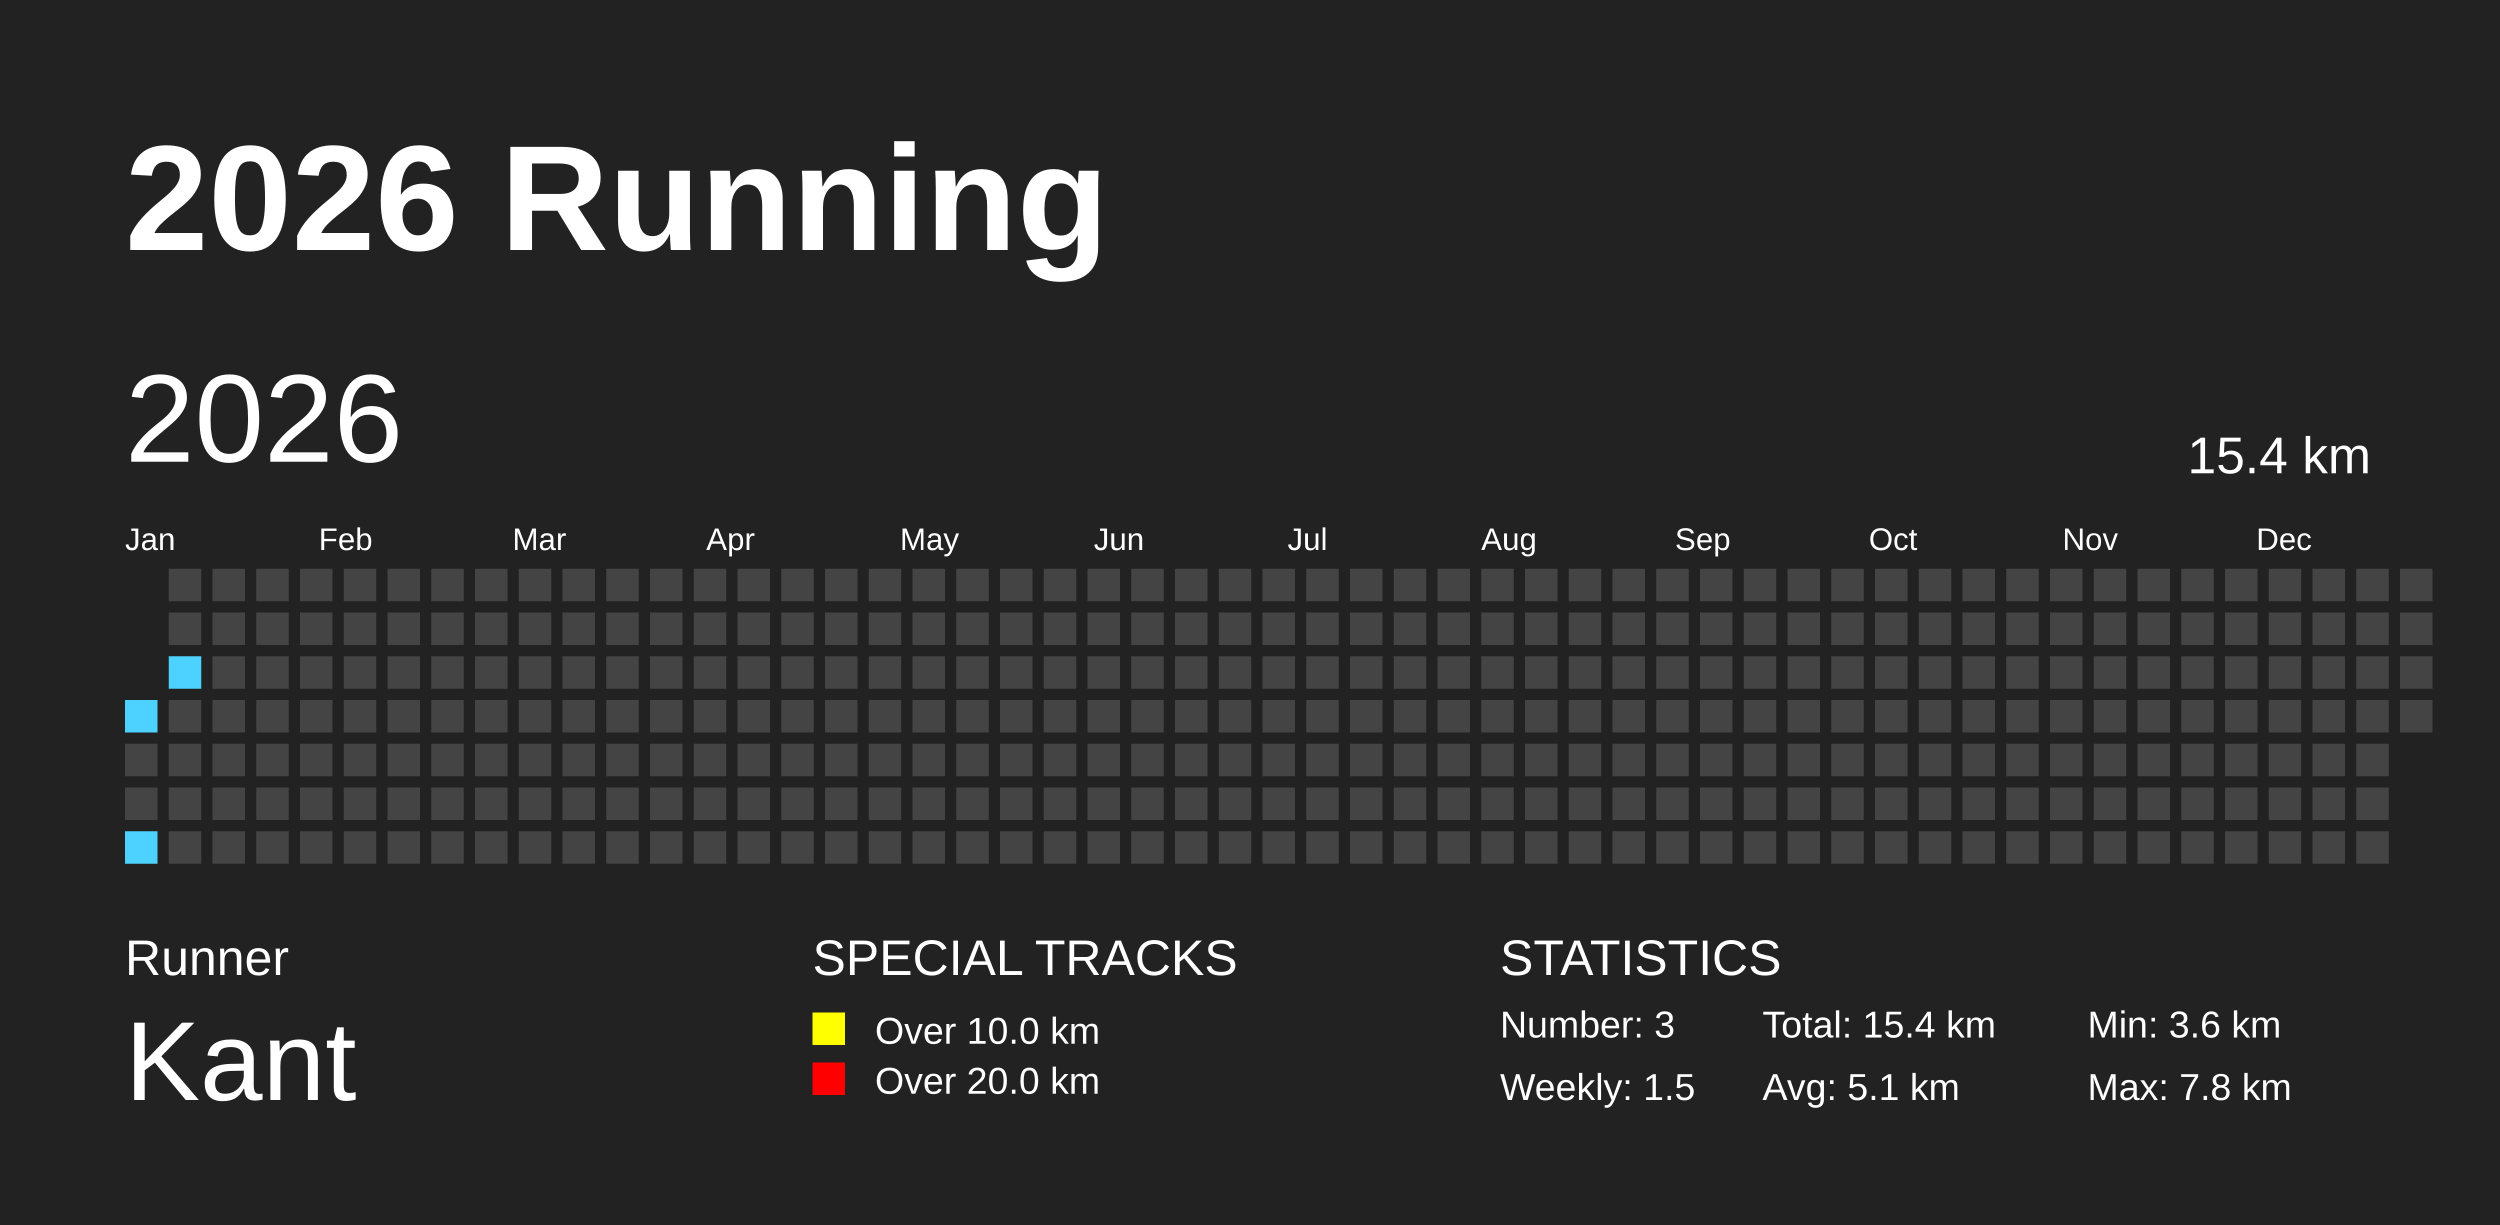
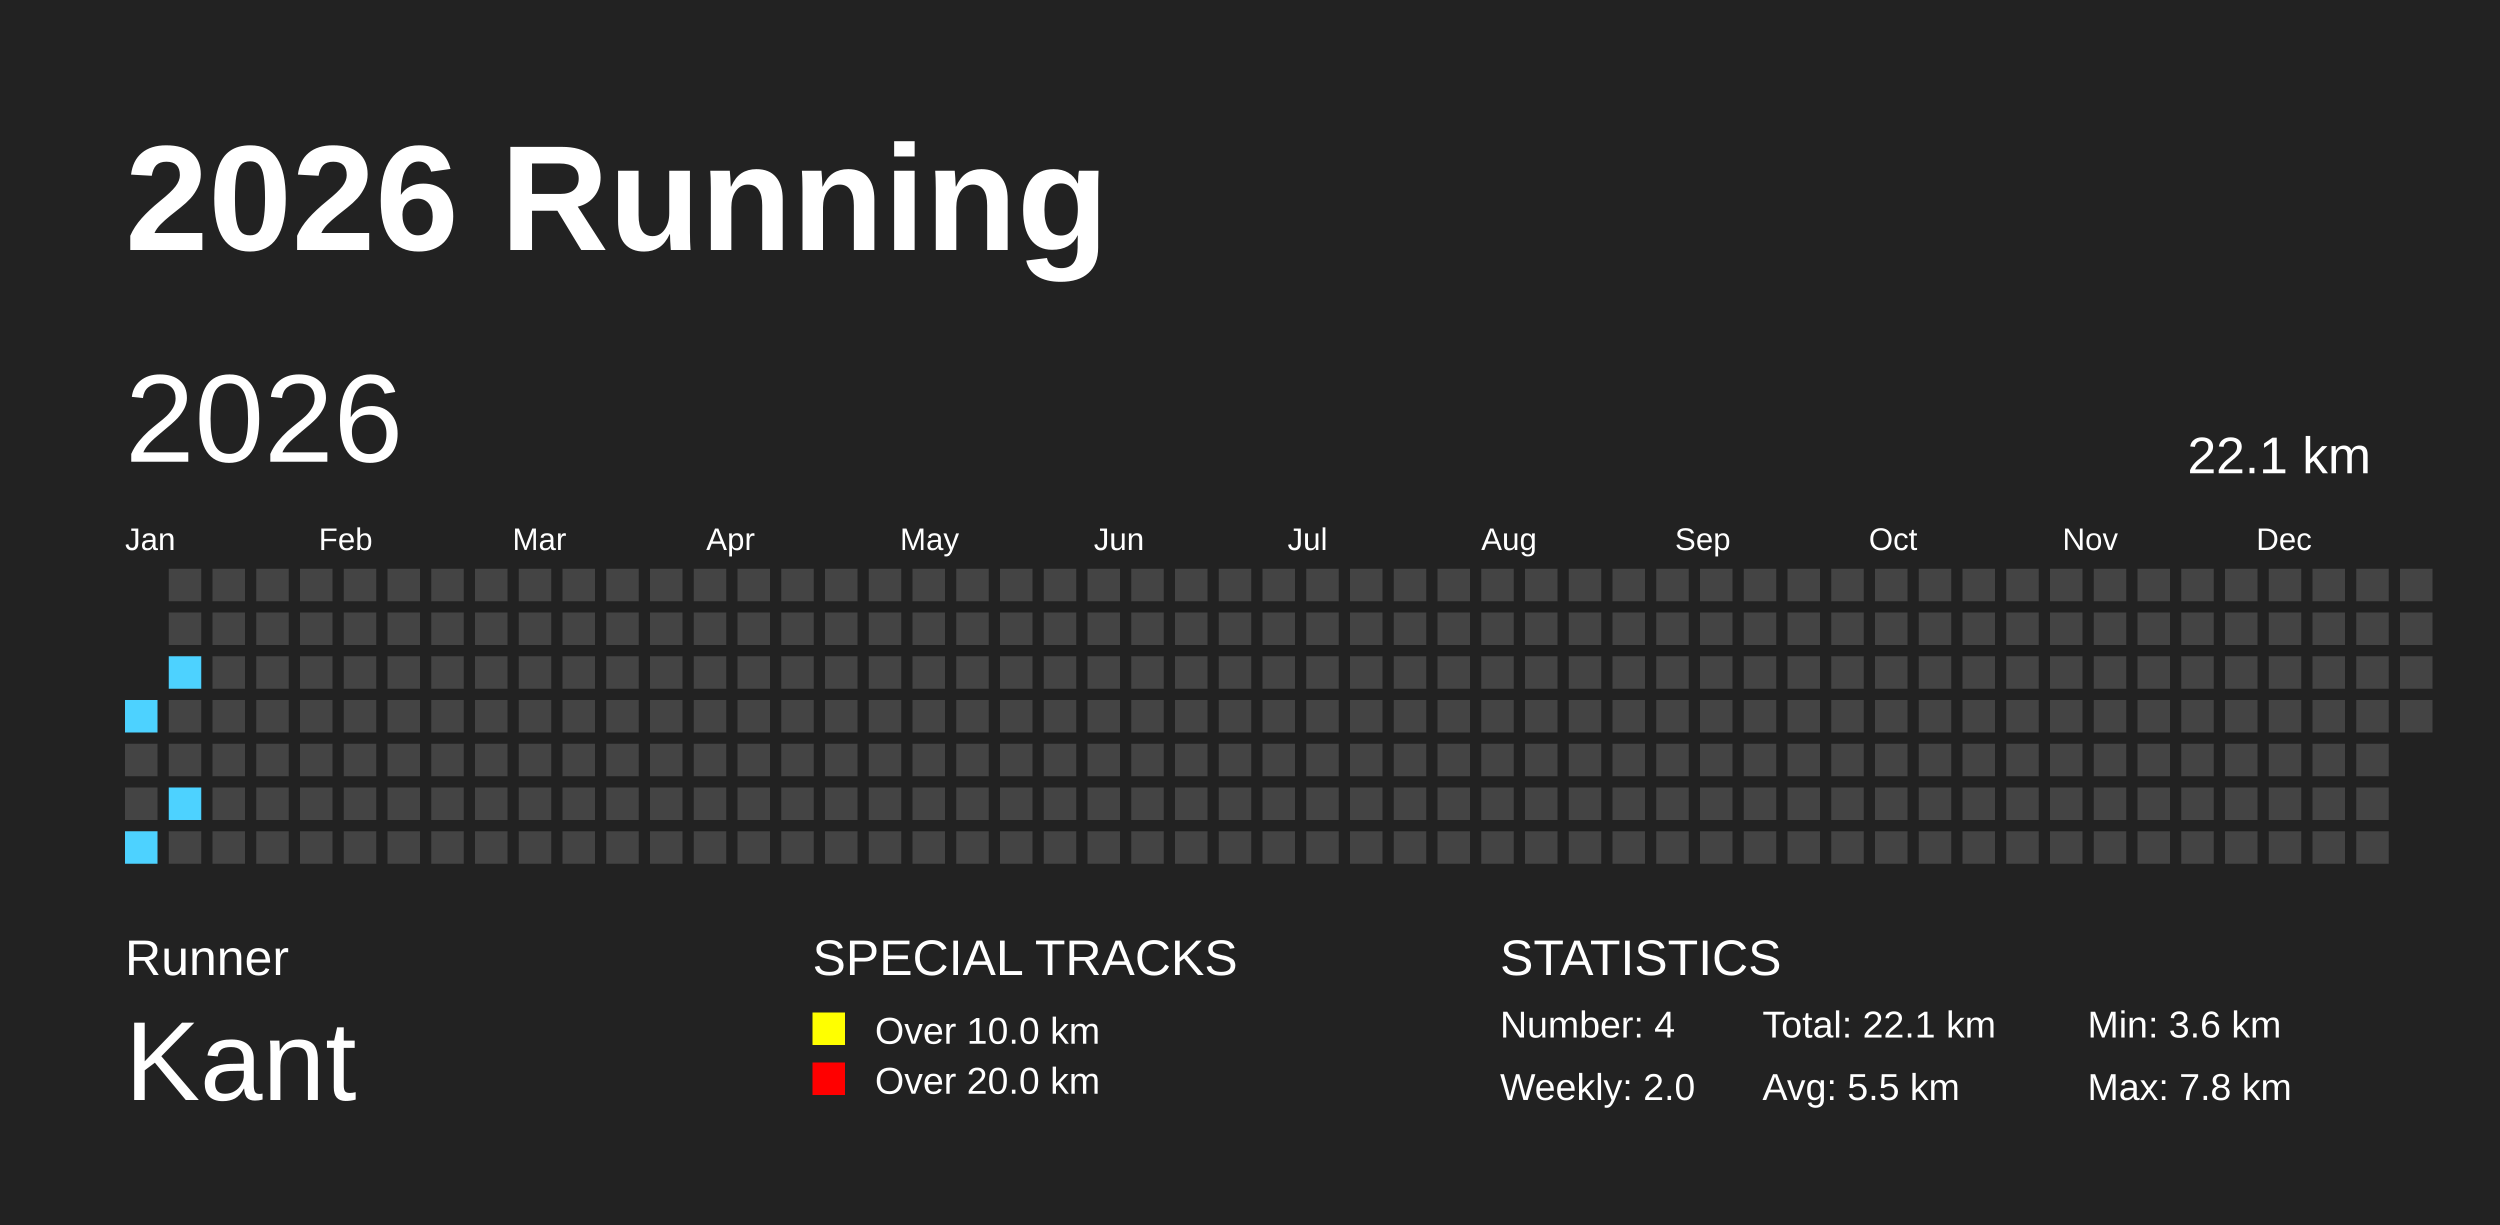
<svg xmlns="http://www.w3.org/2000/svg" baseProfile="full" height="98mm" version="1.1" viewBox="0,0,200,98" width="200mm">
  <defs />
  <rect fill="#222222" height="98" width="200" x="0" y="0" />
  <text fill="#FFFFFF" style="font-size:12px; font-family:Arial; font-weight:bold;" x="10" y="20">2026 Running</text>
  <text fill="#FFFFFF" style="font-size:4px; font-family:Arial" x="10" y="78">Runner</text>
  <text fill="#FFFFFF" style="font-size:9px; font-family:Arial" x="10" y="88">Kant</text>
  <text fill="#FFFFFF" style="font-size:4px; font-family:Arial" x="65" y="78">SPECIAL TRACKS</text>
  <rect fill="yellow" height="2.6" width="2.6" x="65" y="81" />
  <text fill="#FFFFFF" style="font-size:3px; font-family:Arial" x="70" y="83.5">Over 10.0 km</text>
  <rect fill="red" height="2.6" width="2.6" x="65" y="85" />
  <text fill="#FFFFFF" style="font-size:3px; font-family:Arial" x="70" y="87.5">Over 20.0 km</text>
  <text fill="#FFFFFF" style="font-size:4px; font-family:Arial" x="120" y="78">STATISTICS</text>
-   <text fill="#FFFFFF" style="font-size:3px; font-family:Arial" x="120" y="83">Number: 3</text>
-   <text fill="#FFFFFF" style="font-size:3px; font-family:Arial" x="120" y="88">Weekly: 1.5</text>
-   <text fill="#FFFFFF" style="font-size:3px; font-family:Arial" x="141" y="83">Total: 15.4 km</text>
-   <text fill="#FFFFFF" style="font-size:3px; font-family:Arial" x="141" y="88">Avg: 5.1 km</text>
+   <text fill="#FFFFFF" style="font-size:3px; font-family:Arial" x="120" y="83">Number: 4</text>
+   <text fill="#FFFFFF" style="font-size:3px; font-family:Arial" x="120" y="88">Weekly: 2.0</text>
+   <text fill="#FFFFFF" style="font-size:3px; font-family:Arial" x="141" y="83">Total: 22.1 km</text>
+   <text fill="#FFFFFF" style="font-size:3px; font-family:Arial" x="141" y="88">Avg: 5.5 km</text>
  <text fill="#FFFFFF" style="font-size:3px; font-family:Arial" x="167" y="83">Min: 3.6 km</text>
  <text fill="#FFFFFF" style="font-size:3px; font-family:Arial" x="167" y="88">Max: 7.8 km</text>
  <text dominant-baseline="hanging" fill="#FFFFFF" style="font-size:10.0px; font-family:Arial;" x="10" y="30">2026</text>
-   <text dominant-baseline="hanging" fill="#FFFFFF" style="font-size:4.125px; font-family:Arial;" x="175" y="35">15.4 km</text>
+   <text dominant-baseline="hanging" fill="#FFFFFF" style="font-size:4.125px; font-family:Arial;" x="175" y="35">22.1 km</text>
  <text fill="#FFFFFF" style="font-size:2.5px; font-family:Arial" x="10.0" y="44">Jan</text>
  <text fill="#FFFFFF" style="font-size:2.5px; font-family:Arial" x="25.5" y="44">Feb</text>
  <text fill="#FFFFFF" style="font-size:2.5px; font-family:Arial" x="41.0" y="44">Mar</text>
  <text fill="#FFFFFF" style="font-size:2.5px; font-family:Arial" x="56.5" y="44">Apr</text>
  <text fill="#FFFFFF" style="font-size:2.5px; font-family:Arial" x="72.0" y="44">May</text>
  <text fill="#FFFFFF" style="font-size:2.5px; font-family:Arial" x="87.5" y="44">Jun</text>
  <text fill="#FFFFFF" style="font-size:2.5px; font-family:Arial" x="103.0" y="44">Jul</text>
  <text fill="#FFFFFF" style="font-size:2.5px; font-family:Arial" x="118.5" y="44">Aug</text>
  <text fill="#FFFFFF" style="font-size:2.5px; font-family:Arial" x="134.0" y="44">Sep</text>
  <text fill="#FFFFFF" style="font-size:2.5px; font-family:Arial" x="149.5" y="44">Oct</text>
  <text fill="#FFFFFF" style="font-size:2.5px; font-family:Arial" x="165.0" y="44">Nov</text>
  <text fill="#FFFFFF" style="font-size:2.5px; font-family:Arial" x="180.5" y="44">Dec</text>
  <rect fill="#4DD2FF" height="2.6" width="2.6" x="10.0" y="56.0" />
  <rect fill="#444444" height="2.6" width="2.6" x="10.0" y="59.5" />
  <rect fill="#444444" height="2.6" width="2.6" x="10.0" y="63.0" />
  <rect fill="#4DD2FF" height="2.6" width="2.6" x="10.0" y="66.5" />
  <rect fill="#444444" height="2.6" width="2.6" x="13.5" y="45.5" />
  <rect fill="#444444" height="2.6" width="2.6" x="13.5" y="49.0" />
  <rect fill="#4DD2FF" height="2.6" width="2.6" x="13.5" y="52.5" />
  <rect fill="#444444" height="2.6" width="2.6" x="13.5" y="56.0" />
  <rect fill="#444444" height="2.6" width="2.6" x="13.5" y="59.5" />
-   <rect fill="#444444" height="2.6" width="2.6" x="13.5" y="63.0" />
+   <rect fill="#4DD2FF" height="2.6" width="2.6" x="13.5" y="63.0" />
  <rect fill="#444444" height="2.6" width="2.6" x="13.5" y="66.5" />
  <rect fill="#444444" height="2.6" width="2.6" x="17.0" y="45.5" />
  <rect fill="#444444" height="2.6" width="2.6" x="17.0" y="49.0" />
  <rect fill="#444444" height="2.6" width="2.6" x="17.0" y="52.5" />
  <rect fill="#444444" height="2.6" width="2.6" x="17.0" y="56.0" />
  <rect fill="#444444" height="2.6" width="2.6" x="17.0" y="59.5" />
  <rect fill="#444444" height="2.6" width="2.6" x="17.0" y="63.0" />
  <rect fill="#444444" height="2.6" width="2.6" x="17.0" y="66.5" />
  <rect fill="#444444" height="2.6" width="2.6" x="20.5" y="45.5" />
  <rect fill="#444444" height="2.6" width="2.6" x="20.5" y="49.0" />
  <rect fill="#444444" height="2.6" width="2.6" x="20.5" y="52.5" />
  <rect fill="#444444" height="2.6" width="2.6" x="20.5" y="56.0" />
  <rect fill="#444444" height="2.6" width="2.6" x="20.5" y="59.5" />
  <rect fill="#444444" height="2.6" width="2.6" x="20.5" y="63.0" />
  <rect fill="#444444" height="2.6" width="2.6" x="20.5" y="66.5" />
  <rect fill="#444444" height="2.6" width="2.6" x="24.0" y="45.5" />
  <rect fill="#444444" height="2.6" width="2.6" x="24.0" y="49.0" />
  <rect fill="#444444" height="2.6" width="2.6" x="24.0" y="52.5" />
  <rect fill="#444444" height="2.6" width="2.6" x="24.0" y="56.0" />
  <rect fill="#444444" height="2.6" width="2.6" x="24.0" y="59.5" />
  <rect fill="#444444" height="2.6" width="2.6" x="24.0" y="63.0" />
  <rect fill="#444444" height="2.6" width="2.6" x="24.0" y="66.5" />
  <rect fill="#444444" height="2.6" width="2.6" x="27.5" y="45.5" />
  <rect fill="#444444" height="2.6" width="2.6" x="27.5" y="49.0" />
  <rect fill="#444444" height="2.6" width="2.6" x="27.5" y="52.5" />
  <rect fill="#444444" height="2.6" width="2.6" x="27.5" y="56.0" />
  <rect fill="#444444" height="2.6" width="2.6" x="27.5" y="59.5" />
  <rect fill="#444444" height="2.6" width="2.6" x="27.5" y="63.0" />
  <rect fill="#444444" height="2.6" width="2.6" x="27.5" y="66.5" />
  <rect fill="#444444" height="2.6" width="2.6" x="31.0" y="45.5" />
  <rect fill="#444444" height="2.6" width="2.6" x="31.0" y="49.0" />
  <rect fill="#444444" height="2.6" width="2.6" x="31.0" y="52.5" />
  <rect fill="#444444" height="2.6" width="2.6" x="31.0" y="56.0" />
  <rect fill="#444444" height="2.6" width="2.6" x="31.0" y="59.5" />
  <rect fill="#444444" height="2.6" width="2.6" x="31.0" y="63.0" />
  <rect fill="#444444" height="2.6" width="2.6" x="31.0" y="66.5" />
  <rect fill="#444444" height="2.6" width="2.6" x="34.5" y="45.5" />
  <rect fill="#444444" height="2.6" width="2.6" x="34.5" y="49.0" />
  <rect fill="#444444" height="2.6" width="2.6" x="34.5" y="52.5" />
  <rect fill="#444444" height="2.6" width="2.6" x="34.5" y="56.0" />
  <rect fill="#444444" height="2.6" width="2.6" x="34.5" y="59.5" />
  <rect fill="#444444" height="2.6" width="2.6" x="34.5" y="63.0" />
  <rect fill="#444444" height="2.6" width="2.6" x="34.5" y="66.5" />
  <rect fill="#444444" height="2.6" width="2.6" x="38.0" y="45.5" />
  <rect fill="#444444" height="2.6" width="2.6" x="38.0" y="49.0" />
  <rect fill="#444444" height="2.6" width="2.6" x="38.0" y="52.5" />
  <rect fill="#444444" height="2.6" width="2.6" x="38.0" y="56.0" />
  <rect fill="#444444" height="2.6" width="2.6" x="38.0" y="59.5" />
  <rect fill="#444444" height="2.6" width="2.6" x="38.0" y="63.0" />
  <rect fill="#444444" height="2.6" width="2.6" x="38.0" y="66.5" />
  <rect fill="#444444" height="2.6" width="2.6" x="41.5" y="45.5" />
  <rect fill="#444444" height="2.6" width="2.6" x="41.5" y="49.0" />
  <rect fill="#444444" height="2.6" width="2.6" x="41.5" y="52.5" />
  <rect fill="#444444" height="2.6" width="2.6" x="41.5" y="56.0" />
  <rect fill="#444444" height="2.6" width="2.6" x="41.5" y="59.5" />
  <rect fill="#444444" height="2.6" width="2.6" x="41.5" y="63.0" />
  <rect fill="#444444" height="2.6" width="2.6" x="41.5" y="66.5" />
  <rect fill="#444444" height="2.6" width="2.6" x="45.0" y="45.5" />
  <rect fill="#444444" height="2.6" width="2.6" x="45.0" y="49.0" />
  <rect fill="#444444" height="2.6" width="2.6" x="45.0" y="52.5" />
  <rect fill="#444444" height="2.6" width="2.6" x="45.0" y="56.0" />
  <rect fill="#444444" height="2.6" width="2.6" x="45.0" y="59.5" />
  <rect fill="#444444" height="2.6" width="2.6" x="45.0" y="63.0" />
  <rect fill="#444444" height="2.6" width="2.6" x="45.0" y="66.5" />
  <rect fill="#444444" height="2.6" width="2.6" x="48.5" y="45.5" />
  <rect fill="#444444" height="2.6" width="2.6" x="48.5" y="49.0" />
  <rect fill="#444444" height="2.6" width="2.6" x="48.5" y="52.5" />
  <rect fill="#444444" height="2.6" width="2.6" x="48.5" y="56.0" />
  <rect fill="#444444" height="2.6" width="2.6" x="48.5" y="59.5" />
  <rect fill="#444444" height="2.6" width="2.6" x="48.5" y="63.0" />
  <rect fill="#444444" height="2.6" width="2.6" x="48.5" y="66.5" />
  <rect fill="#444444" height="2.6" width="2.6" x="52.0" y="45.5" />
  <rect fill="#444444" height="2.6" width="2.6" x="52.0" y="49.0" />
  <rect fill="#444444" height="2.6" width="2.6" x="52.0" y="52.5" />
  <rect fill="#444444" height="2.6" width="2.6" x="52.0" y="56.0" />
  <rect fill="#444444" height="2.6" width="2.6" x="52.0" y="59.5" />
  <rect fill="#444444" height="2.6" width="2.6" x="52.0" y="63.0" />
  <rect fill="#444444" height="2.6" width="2.6" x="52.0" y="66.5" />
  <rect fill="#444444" height="2.6" width="2.6" x="55.5" y="45.5" />
  <rect fill="#444444" height="2.6" width="2.6" x="55.5" y="49.0" />
  <rect fill="#444444" height="2.6" width="2.6" x="55.5" y="52.5" />
  <rect fill="#444444" height="2.6" width="2.6" x="55.5" y="56.0" />
  <rect fill="#444444" height="2.6" width="2.6" x="55.5" y="59.5" />
  <rect fill="#444444" height="2.6" width="2.6" x="55.5" y="63.0" />
  <rect fill="#444444" height="2.6" width="2.6" x="55.5" y="66.5" />
  <rect fill="#444444" height="2.6" width="2.6" x="59.0" y="45.5" />
  <rect fill="#444444" height="2.6" width="2.6" x="59.0" y="49.0" />
  <rect fill="#444444" height="2.6" width="2.6" x="59.0" y="52.5" />
  <rect fill="#444444" height="2.6" width="2.6" x="59.0" y="56.0" />
  <rect fill="#444444" height="2.6" width="2.6" x="59.0" y="59.5" />
  <rect fill="#444444" height="2.6" width="2.6" x="59.0" y="63.0" />
  <rect fill="#444444" height="2.6" width="2.6" x="59.0" y="66.5" />
  <rect fill="#444444" height="2.6" width="2.6" x="62.5" y="45.5" />
  <rect fill="#444444" height="2.6" width="2.6" x="62.5" y="49.0" />
  <rect fill="#444444" height="2.6" width="2.6" x="62.5" y="52.5" />
  <rect fill="#444444" height="2.6" width="2.6" x="62.5" y="56.0" />
  <rect fill="#444444" height="2.6" width="2.6" x="62.5" y="59.5" />
  <rect fill="#444444" height="2.6" width="2.6" x="62.5" y="63.0" />
  <rect fill="#444444" height="2.6" width="2.6" x="62.5" y="66.5" />
  <rect fill="#444444" height="2.6" width="2.6" x="66.0" y="45.5" />
  <rect fill="#444444" height="2.6" width="2.6" x="66.0" y="49.0" />
  <rect fill="#444444" height="2.6" width="2.6" x="66.0" y="52.5" />
  <rect fill="#444444" height="2.6" width="2.6" x="66.0" y="56.0" />
  <rect fill="#444444" height="2.6" width="2.6" x="66.0" y="59.5" />
  <rect fill="#444444" height="2.6" width="2.6" x="66.0" y="63.0" />
  <rect fill="#444444" height="2.6" width="2.6" x="66.0" y="66.5" />
  <rect fill="#444444" height="2.6" width="2.6" x="69.5" y="45.5" />
  <rect fill="#444444" height="2.6" width="2.6" x="69.5" y="49.0" />
  <rect fill="#444444" height="2.6" width="2.6" x="69.5" y="52.5" />
  <rect fill="#444444" height="2.6" width="2.6" x="69.5" y="56.0" />
  <rect fill="#444444" height="2.6" width="2.6" x="69.5" y="59.5" />
  <rect fill="#444444" height="2.6" width="2.6" x="69.5" y="63.0" />
  <rect fill="#444444" height="2.6" width="2.6" x="69.5" y="66.5" />
  <rect fill="#444444" height="2.6" width="2.6" x="73.0" y="45.5" />
  <rect fill="#444444" height="2.6" width="2.6" x="73.0" y="49.0" />
  <rect fill="#444444" height="2.6" width="2.6" x="73.0" y="52.5" />
  <rect fill="#444444" height="2.6" width="2.6" x="73.0" y="56.0" />
  <rect fill="#444444" height="2.6" width="2.6" x="73.0" y="59.5" />
  <rect fill="#444444" height="2.6" width="2.6" x="73.0" y="63.0" />
  <rect fill="#444444" height="2.6" width="2.6" x="73.0" y="66.5" />
  <rect fill="#444444" height="2.6" width="2.6" x="76.5" y="45.5" />
  <rect fill="#444444" height="2.6" width="2.6" x="76.5" y="49.0" />
  <rect fill="#444444" height="2.6" width="2.6" x="76.5" y="52.5" />
  <rect fill="#444444" height="2.6" width="2.6" x="76.5" y="56.0" />
  <rect fill="#444444" height="2.6" width="2.6" x="76.5" y="59.5" />
  <rect fill="#444444" height="2.6" width="2.6" x="76.5" y="63.0" />
  <rect fill="#444444" height="2.6" width="2.6" x="76.5" y="66.5" />
  <rect fill="#444444" height="2.6" width="2.6" x="80.0" y="45.5" />
  <rect fill="#444444" height="2.6" width="2.6" x="80.0" y="49.0" />
  <rect fill="#444444" height="2.6" width="2.6" x="80.0" y="52.5" />
  <rect fill="#444444" height="2.6" width="2.6" x="80.0" y="56.0" />
  <rect fill="#444444" height="2.6" width="2.6" x="80.0" y="59.5" />
  <rect fill="#444444" height="2.6" width="2.6" x="80.0" y="63.0" />
  <rect fill="#444444" height="2.6" width="2.6" x="80.0" y="66.5" />
  <rect fill="#444444" height="2.6" width="2.6" x="83.5" y="45.5" />
  <rect fill="#444444" height="2.6" width="2.6" x="83.5" y="49.0" />
  <rect fill="#444444" height="2.6" width="2.6" x="83.5" y="52.5" />
  <rect fill="#444444" height="2.6" width="2.6" x="83.5" y="56.0" />
  <rect fill="#444444" height="2.6" width="2.6" x="83.5" y="59.5" />
  <rect fill="#444444" height="2.6" width="2.6" x="83.5" y="63.0" />
  <rect fill="#444444" height="2.6" width="2.6" x="83.5" y="66.5" />
  <rect fill="#444444" height="2.6" width="2.6" x="87.0" y="45.5" />
  <rect fill="#444444" height="2.6" width="2.6" x="87.0" y="49.0" />
  <rect fill="#444444" height="2.6" width="2.6" x="87.0" y="52.5" />
  <rect fill="#444444" height="2.6" width="2.6" x="87.0" y="56.0" />
  <rect fill="#444444" height="2.6" width="2.6" x="87.0" y="59.5" />
  <rect fill="#444444" height="2.6" width="2.6" x="87.0" y="63.0" />
  <rect fill="#444444" height="2.6" width="2.6" x="87.0" y="66.5" />
  <rect fill="#444444" height="2.6" width="2.6" x="90.5" y="45.5" />
  <rect fill="#444444" height="2.6" width="2.6" x="90.5" y="49.0" />
  <rect fill="#444444" height="2.6" width="2.6" x="90.5" y="52.5" />
  <rect fill="#444444" height="2.6" width="2.6" x="90.5" y="56.0" />
  <rect fill="#444444" height="2.6" width="2.6" x="90.5" y="59.5" />
  <rect fill="#444444" height="2.6" width="2.6" x="90.5" y="63.0" />
  <rect fill="#444444" height="2.6" width="2.6" x="90.5" y="66.5" />
  <rect fill="#444444" height="2.6" width="2.6" x="94.0" y="45.5" />
  <rect fill="#444444" height="2.6" width="2.6" x="94.0" y="49.0" />
  <rect fill="#444444" height="2.6" width="2.6" x="94.0" y="52.5" />
  <rect fill="#444444" height="2.6" width="2.6" x="94.0" y="56.0" />
  <rect fill="#444444" height="2.6" width="2.6" x="94.0" y="59.5" />
  <rect fill="#444444" height="2.6" width="2.6" x="94.0" y="63.0" />
  <rect fill="#444444" height="2.6" width="2.6" x="94.0" y="66.5" />
  <rect fill="#444444" height="2.6" width="2.6" x="97.5" y="45.5" />
  <rect fill="#444444" height="2.6" width="2.6" x="97.5" y="49.0" />
  <rect fill="#444444" height="2.6" width="2.6" x="97.5" y="52.5" />
  <rect fill="#444444" height="2.6" width="2.6" x="97.5" y="56.0" />
  <rect fill="#444444" height="2.6" width="2.6" x="97.5" y="59.5" />
  <rect fill="#444444" height="2.6" width="2.6" x="97.5" y="63.0" />
  <rect fill="#444444" height="2.6" width="2.6" x="97.5" y="66.5" />
  <rect fill="#444444" height="2.6" width="2.6" x="101.0" y="45.5" />
  <rect fill="#444444" height="2.6" width="2.6" x="101.0" y="49.0" />
  <rect fill="#444444" height="2.6" width="2.6" x="101.0" y="52.5" />
  <rect fill="#444444" height="2.6" width="2.6" x="101.0" y="56.0" />
  <rect fill="#444444" height="2.6" width="2.6" x="101.0" y="59.5" />
  <rect fill="#444444" height="2.6" width="2.6" x="101.0" y="63.0" />
  <rect fill="#444444" height="2.6" width="2.6" x="101.0" y="66.5" />
  <rect fill="#444444" height="2.6" width="2.6" x="104.5" y="45.5" />
  <rect fill="#444444" height="2.6" width="2.6" x="104.5" y="49.0" />
  <rect fill="#444444" height="2.6" width="2.6" x="104.5" y="52.5" />
  <rect fill="#444444" height="2.6" width="2.6" x="104.5" y="56.0" />
  <rect fill="#444444" height="2.6" width="2.6" x="104.5" y="59.5" />
  <rect fill="#444444" height="2.6" width="2.6" x="104.5" y="63.0" />
  <rect fill="#444444" height="2.6" width="2.6" x="104.5" y="66.5" />
  <rect fill="#444444" height="2.6" width="2.6" x="108.0" y="45.5" />
  <rect fill="#444444" height="2.6" width="2.6" x="108.0" y="49.0" />
  <rect fill="#444444" height="2.6" width="2.6" x="108.0" y="52.5" />
  <rect fill="#444444" height="2.6" width="2.6" x="108.0" y="56.0" />
  <rect fill="#444444" height="2.6" width="2.6" x="108.0" y="59.5" />
  <rect fill="#444444" height="2.6" width="2.6" x="108.0" y="63.0" />
  <rect fill="#444444" height="2.6" width="2.6" x="108.0" y="66.5" />
  <rect fill="#444444" height="2.6" width="2.6" x="111.5" y="45.5" />
  <rect fill="#444444" height="2.6" width="2.6" x="111.5" y="49.0" />
  <rect fill="#444444" height="2.6" width="2.6" x="111.5" y="52.5" />
  <rect fill="#444444" height="2.6" width="2.6" x="111.5" y="56.0" />
  <rect fill="#444444" height="2.6" width="2.6" x="111.5" y="59.5" />
  <rect fill="#444444" height="2.6" width="2.6" x="111.5" y="63.0" />
  <rect fill="#444444" height="2.6" width="2.6" x="111.5" y="66.5" />
  <rect fill="#444444" height="2.6" width="2.6" x="115.0" y="45.5" />
  <rect fill="#444444" height="2.6" width="2.6" x="115.0" y="49.0" />
  <rect fill="#444444" height="2.6" width="2.6" x="115.0" y="52.5" />
  <rect fill="#444444" height="2.6" width="2.6" x="115.0" y="56.0" />
  <rect fill="#444444" height="2.6" width="2.6" x="115.0" y="59.5" />
  <rect fill="#444444" height="2.6" width="2.6" x="115.0" y="63.0" />
  <rect fill="#444444" height="2.6" width="2.6" x="115.0" y="66.5" />
  <rect fill="#444444" height="2.6" width="2.6" x="118.5" y="45.5" />
  <rect fill="#444444" height="2.6" width="2.6" x="118.5" y="49.0" />
  <rect fill="#444444" height="2.6" width="2.6" x="118.5" y="52.5" />
  <rect fill="#444444" height="2.6" width="2.6" x="118.5" y="56.0" />
  <rect fill="#444444" height="2.6" width="2.6" x="118.5" y="59.5" />
  <rect fill="#444444" height="2.6" width="2.6" x="118.5" y="63.0" />
  <rect fill="#444444" height="2.6" width="2.6" x="118.5" y="66.5" />
  <rect fill="#444444" height="2.6" width="2.6" x="122.0" y="45.5" />
  <rect fill="#444444" height="2.6" width="2.6" x="122.0" y="49.0" />
  <rect fill="#444444" height="2.6" width="2.6" x="122.0" y="52.5" />
  <rect fill="#444444" height="2.6" width="2.6" x="122.0" y="56.0" />
  <rect fill="#444444" height="2.6" width="2.6" x="122.0" y="59.5" />
  <rect fill="#444444" height="2.6" width="2.6" x="122.0" y="63.0" />
  <rect fill="#444444" height="2.6" width="2.6" x="122.0" y="66.5" />
  <rect fill="#444444" height="2.6" width="2.6" x="125.5" y="45.5" />
  <rect fill="#444444" height="2.6" width="2.6" x="125.5" y="49.0" />
  <rect fill="#444444" height="2.6" width="2.6" x="125.5" y="52.5" />
  <rect fill="#444444" height="2.6" width="2.6" x="125.5" y="56.0" />
  <rect fill="#444444" height="2.6" width="2.6" x="125.5" y="59.5" />
  <rect fill="#444444" height="2.6" width="2.6" x="125.5" y="63.0" />
  <rect fill="#444444" height="2.6" width="2.6" x="125.5" y="66.5" />
  <rect fill="#444444" height="2.6" width="2.6" x="129.0" y="45.5" />
  <rect fill="#444444" height="2.6" width="2.6" x="129.0" y="49.0" />
  <rect fill="#444444" height="2.6" width="2.6" x="129.0" y="52.5" />
  <rect fill="#444444" height="2.6" width="2.6" x="129.0" y="56.0" />
  <rect fill="#444444" height="2.6" width="2.6" x="129.0" y="59.5" />
  <rect fill="#444444" height="2.6" width="2.6" x="129.0" y="63.0" />
  <rect fill="#444444" height="2.6" width="2.6" x="129.0" y="66.5" />
  <rect fill="#444444" height="2.6" width="2.6" x="132.5" y="45.5" />
  <rect fill="#444444" height="2.6" width="2.6" x="132.5" y="49.0" />
  <rect fill="#444444" height="2.6" width="2.6" x="132.5" y="52.5" />
  <rect fill="#444444" height="2.6" width="2.6" x="132.5" y="56.0" />
  <rect fill="#444444" height="2.6" width="2.6" x="132.5" y="59.5" />
  <rect fill="#444444" height="2.6" width="2.6" x="132.5" y="63.0" />
  <rect fill="#444444" height="2.6" width="2.6" x="132.5" y="66.5" />
  <rect fill="#444444" height="2.6" width="2.6" x="136.0" y="45.5" />
  <rect fill="#444444" height="2.6" width="2.6" x="136.0" y="49.0" />
  <rect fill="#444444" height="2.6" width="2.6" x="136.0" y="52.5" />
  <rect fill="#444444" height="2.6" width="2.6" x="136.0" y="56.0" />
  <rect fill="#444444" height="2.6" width="2.6" x="136.0" y="59.5" />
  <rect fill="#444444" height="2.6" width="2.6" x="136.0" y="63.0" />
  <rect fill="#444444" height="2.6" width="2.6" x="136.0" y="66.5" />
  <rect fill="#444444" height="2.6" width="2.6" x="139.5" y="45.5" />
  <rect fill="#444444" height="2.6" width="2.6" x="139.5" y="49.0" />
  <rect fill="#444444" height="2.6" width="2.6" x="139.5" y="52.5" />
  <rect fill="#444444" height="2.6" width="2.6" x="139.5" y="56.0" />
  <rect fill="#444444" height="2.6" width="2.6" x="139.5" y="59.5" />
  <rect fill="#444444" height="2.6" width="2.6" x="139.5" y="63.0" />
  <rect fill="#444444" height="2.6" width="2.6" x="139.5" y="66.5" />
  <rect fill="#444444" height="2.6" width="2.6" x="143.0" y="45.5" />
  <rect fill="#444444" height="2.6" width="2.6" x="143.0" y="49.0" />
  <rect fill="#444444" height="2.6" width="2.6" x="143.0" y="52.5" />
  <rect fill="#444444" height="2.6" width="2.6" x="143.0" y="56.0" />
  <rect fill="#444444" height="2.6" width="2.6" x="143.0" y="59.5" />
  <rect fill="#444444" height="2.6" width="2.6" x="143.0" y="63.0" />
  <rect fill="#444444" height="2.6" width="2.6" x="143.0" y="66.5" />
  <rect fill="#444444" height="2.6" width="2.6" x="146.5" y="45.5" />
  <rect fill="#444444" height="2.6" width="2.6" x="146.5" y="49.0" />
  <rect fill="#444444" height="2.6" width="2.6" x="146.5" y="52.5" />
  <rect fill="#444444" height="2.6" width="2.6" x="146.5" y="56.0" />
  <rect fill="#444444" height="2.6" width="2.6" x="146.5" y="59.5" />
  <rect fill="#444444" height="2.6" width="2.6" x="146.5" y="63.0" />
  <rect fill="#444444" height="2.6" width="2.6" x="146.5" y="66.5" />
  <rect fill="#444444" height="2.6" width="2.6" x="150.0" y="45.5" />
  <rect fill="#444444" height="2.6" width="2.6" x="150.0" y="49.0" />
  <rect fill="#444444" height="2.6" width="2.6" x="150.0" y="52.5" />
  <rect fill="#444444" height="2.6" width="2.6" x="150.0" y="56.0" />
  <rect fill="#444444" height="2.6" width="2.6" x="150.0" y="59.5" />
  <rect fill="#444444" height="2.6" width="2.6" x="150.0" y="63.0" />
  <rect fill="#444444" height="2.6" width="2.6" x="150.0" y="66.5" />
  <rect fill="#444444" height="2.6" width="2.6" x="153.5" y="45.5" />
  <rect fill="#444444" height="2.6" width="2.6" x="153.5" y="49.0" />
  <rect fill="#444444" height="2.6" width="2.6" x="153.5" y="52.5" />
  <rect fill="#444444" height="2.6" width="2.6" x="153.5" y="56.0" />
  <rect fill="#444444" height="2.6" width="2.6" x="153.5" y="59.5" />
  <rect fill="#444444" height="2.6" width="2.6" x="153.5" y="63.0" />
  <rect fill="#444444" height="2.6" width="2.6" x="153.5" y="66.5" />
  <rect fill="#444444" height="2.6" width="2.6" x="157.0" y="45.5" />
  <rect fill="#444444" height="2.6" width="2.6" x="157.0" y="49.0" />
  <rect fill="#444444" height="2.6" width="2.6" x="157.0" y="52.5" />
  <rect fill="#444444" height="2.6" width="2.6" x="157.0" y="56.0" />
  <rect fill="#444444" height="2.6" width="2.6" x="157.0" y="59.5" />
  <rect fill="#444444" height="2.6" width="2.6" x="157.0" y="63.0" />
  <rect fill="#444444" height="2.6" width="2.6" x="157.0" y="66.5" />
  <rect fill="#444444" height="2.6" width="2.6" x="160.5" y="45.5" />
  <rect fill="#444444" height="2.6" width="2.6" x="160.5" y="49.0" />
  <rect fill="#444444" height="2.6" width="2.6" x="160.5" y="52.5" />
  <rect fill="#444444" height="2.6" width="2.6" x="160.5" y="56.0" />
  <rect fill="#444444" height="2.6" width="2.6" x="160.5" y="59.5" />
  <rect fill="#444444" height="2.6" width="2.6" x="160.5" y="63.0" />
  <rect fill="#444444" height="2.6" width="2.6" x="160.5" y="66.5" />
  <rect fill="#444444" height="2.6" width="2.6" x="164.0" y="45.5" />
  <rect fill="#444444" height="2.6" width="2.6" x="164.0" y="49.0" />
  <rect fill="#444444" height="2.6" width="2.6" x="164.0" y="52.5" />
  <rect fill="#444444" height="2.6" width="2.6" x="164.0" y="56.0" />
  <rect fill="#444444" height="2.6" width="2.6" x="164.0" y="59.5" />
  <rect fill="#444444" height="2.6" width="2.6" x="164.0" y="63.0" />
  <rect fill="#444444" height="2.6" width="2.6" x="164.0" y="66.5" />
  <rect fill="#444444" height="2.6" width="2.6" x="167.5" y="45.5" />
  <rect fill="#444444" height="2.6" width="2.6" x="167.5" y="49.0" />
  <rect fill="#444444" height="2.6" width="2.6" x="167.5" y="52.5" />
  <rect fill="#444444" height="2.6" width="2.6" x="167.5" y="56.0" />
  <rect fill="#444444" height="2.6" width="2.6" x="167.5" y="59.5" />
  <rect fill="#444444" height="2.6" width="2.6" x="167.5" y="63.0" />
  <rect fill="#444444" height="2.6" width="2.6" x="167.5" y="66.5" />
  <rect fill="#444444" height="2.6" width="2.6" x="171.0" y="45.5" />
  <rect fill="#444444" height="2.6" width="2.6" x="171.0" y="49.0" />
  <rect fill="#444444" height="2.6" width="2.6" x="171.0" y="52.5" />
  <rect fill="#444444" height="2.6" width="2.6" x="171.0" y="56.0" />
  <rect fill="#444444" height="2.6" width="2.6" x="171.0" y="59.5" />
  <rect fill="#444444" height="2.6" width="2.6" x="171.0" y="63.0" />
  <rect fill="#444444" height="2.6" width="2.6" x="171.0" y="66.5" />
  <rect fill="#444444" height="2.6" width="2.6" x="174.5" y="45.5" />
  <rect fill="#444444" height="2.6" width="2.6" x="174.5" y="49.0" />
  <rect fill="#444444" height="2.6" width="2.6" x="174.5" y="52.5" />
  <rect fill="#444444" height="2.6" width="2.6" x="174.5" y="56.0" />
  <rect fill="#444444" height="2.6" width="2.6" x="174.5" y="59.5" />
  <rect fill="#444444" height="2.6" width="2.6" x="174.5" y="63.0" />
  <rect fill="#444444" height="2.6" width="2.6" x="174.5" y="66.5" />
  <rect fill="#444444" height="2.6" width="2.6" x="178.0" y="45.5" />
  <rect fill="#444444" height="2.6" width="2.6" x="178.0" y="49.0" />
  <rect fill="#444444" height="2.6" width="2.6" x="178.0" y="52.5" />
  <rect fill="#444444" height="2.6" width="2.6" x="178.0" y="56.0" />
  <rect fill="#444444" height="2.6" width="2.6" x="178.0" y="59.5" />
  <rect fill="#444444" height="2.6" width="2.6" x="178.0" y="63.0" />
  <rect fill="#444444" height="2.6" width="2.6" x="178.0" y="66.5" />
  <rect fill="#444444" height="2.6" width="2.6" x="181.5" y="45.5" />
  <rect fill="#444444" height="2.6" width="2.6" x="181.5" y="49.0" />
  <rect fill="#444444" height="2.6" width="2.6" x="181.5" y="52.5" />
  <rect fill="#444444" height="2.6" width="2.6" x="181.5" y="56.0" />
  <rect fill="#444444" height="2.6" width="2.6" x="181.5" y="59.5" />
  <rect fill="#444444" height="2.6" width="2.6" x="181.5" y="63.0" />
  <rect fill="#444444" height="2.6" width="2.6" x="181.5" y="66.5" />
  <rect fill="#444444" height="2.6" width="2.6" x="185.0" y="45.5" />
  <rect fill="#444444" height="2.6" width="2.6" x="185.0" y="49.0" />
  <rect fill="#444444" height="2.6" width="2.6" x="185.0" y="52.5" />
  <rect fill="#444444" height="2.6" width="2.6" x="185.0" y="56.0" />
  <rect fill="#444444" height="2.6" width="2.6" x="185.0" y="59.5" />
  <rect fill="#444444" height="2.6" width="2.6" x="185.0" y="63.0" />
  <rect fill="#444444" height="2.6" width="2.6" x="185.0" y="66.5" />
  <rect fill="#444444" height="2.6" width="2.6" x="188.5" y="45.5" />
  <rect fill="#444444" height="2.6" width="2.6" x="188.5" y="49.0" />
  <rect fill="#444444" height="2.6" width="2.6" x="188.5" y="52.5" />
  <rect fill="#444444" height="2.6" width="2.6" x="188.5" y="56.0" />
  <rect fill="#444444" height="2.6" width="2.6" x="188.5" y="59.5" />
  <rect fill="#444444" height="2.6" width="2.6" x="188.5" y="63.0" />
  <rect fill="#444444" height="2.6" width="2.6" x="188.5" y="66.5" />
  <rect fill="#444444" height="2.6" width="2.6" x="192.0" y="45.5" />
  <rect fill="#444444" height="2.6" width="2.6" x="192.0" y="49.0" />
  <rect fill="#444444" height="2.6" width="2.6" x="192.0" y="52.5" />
  <rect fill="#444444" height="2.6" width="2.6" x="192.0" y="56.0" />
</svg>
